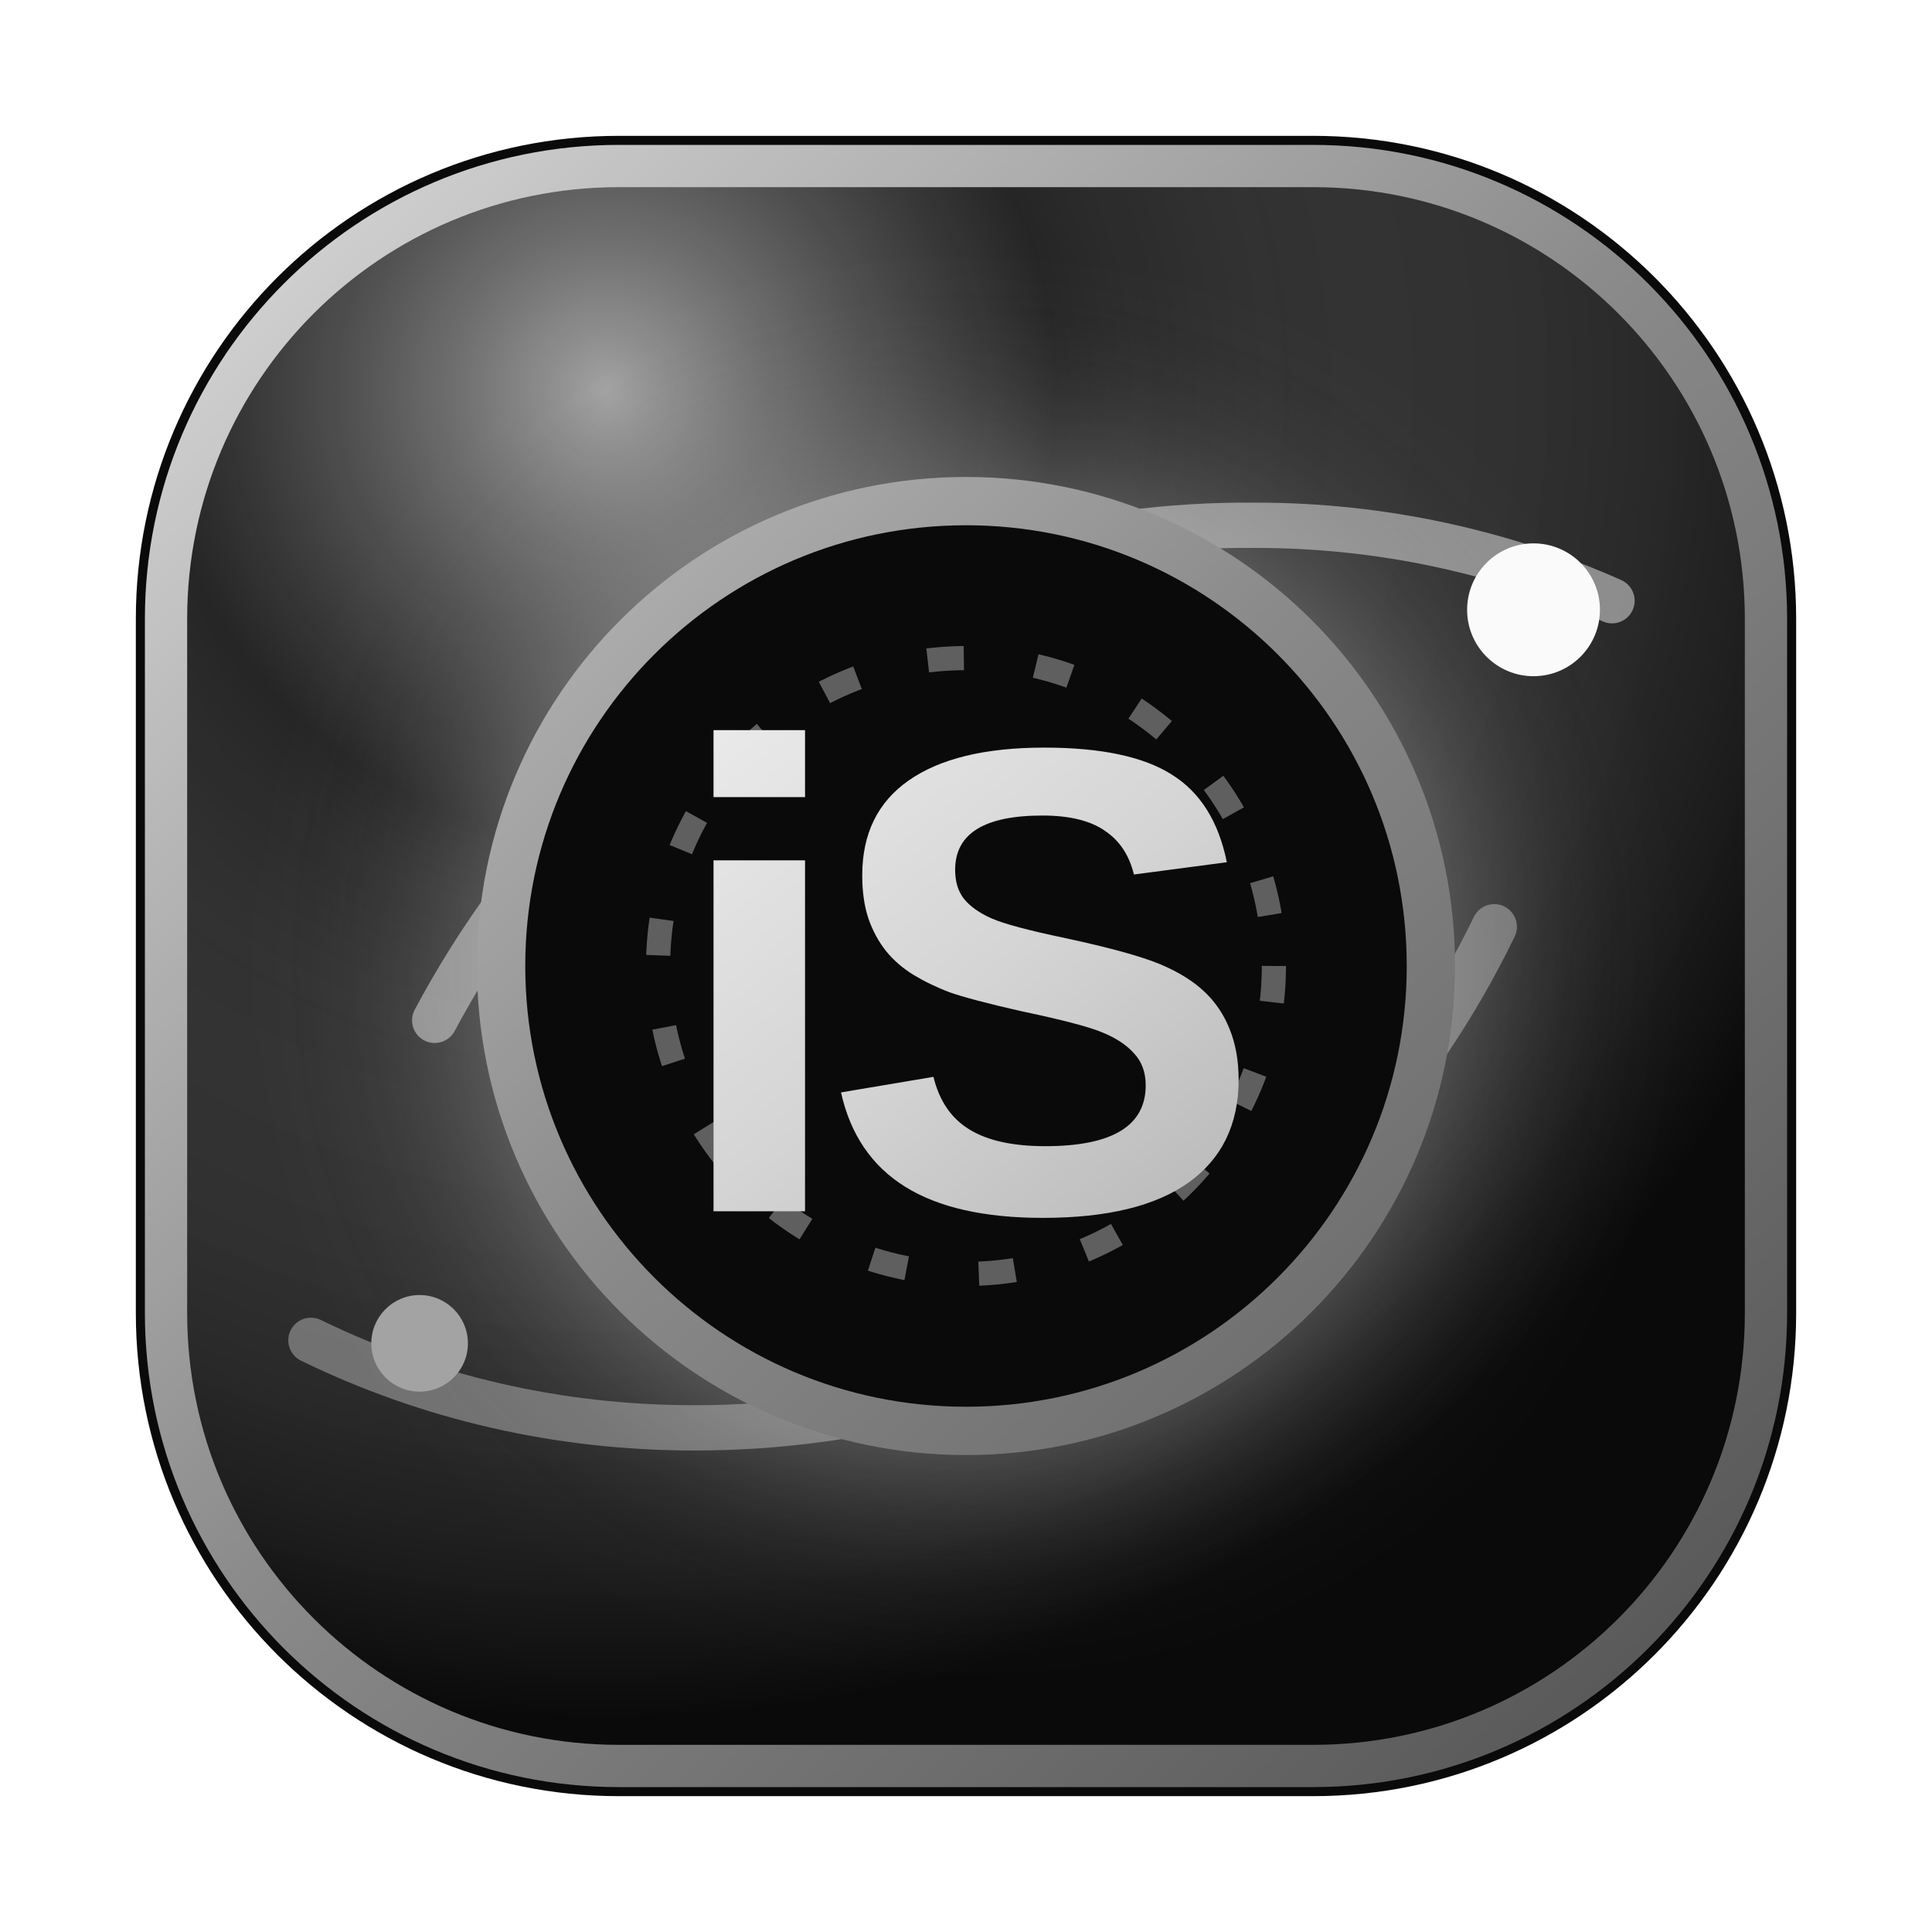
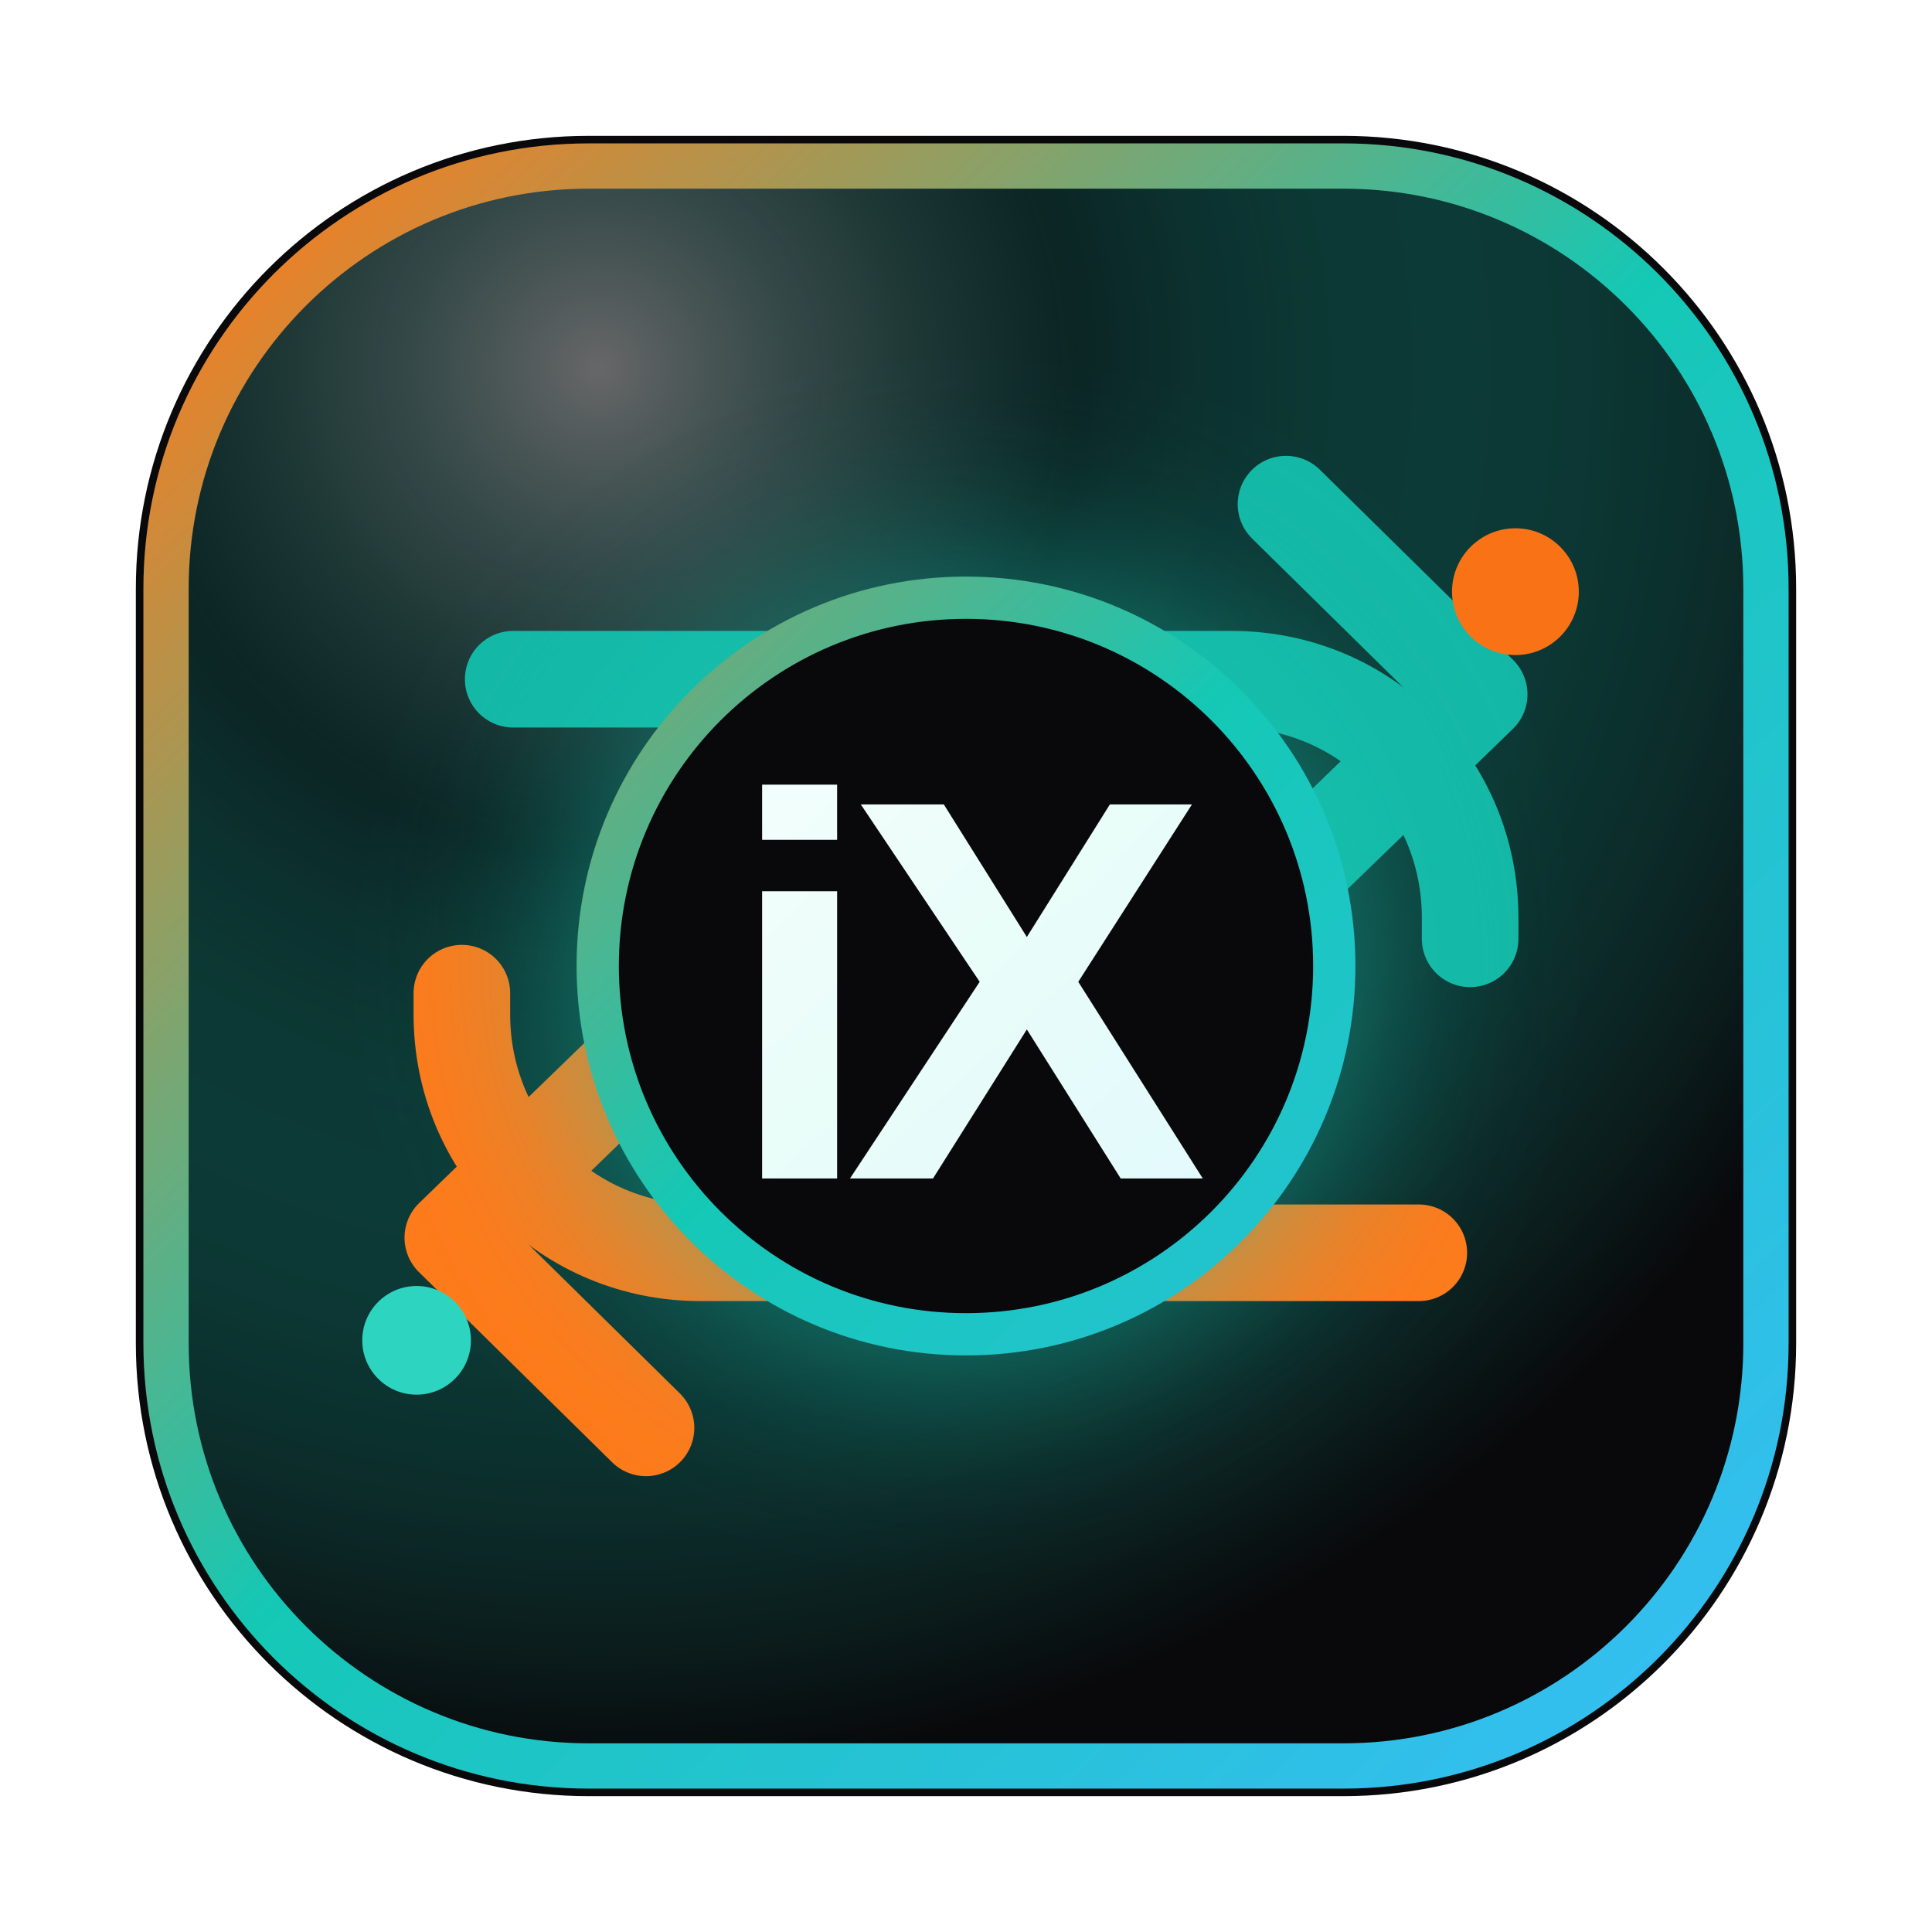
<svg xmlns="http://www.w3.org/2000/svg" width="64" height="64" viewBox="0 0 64 64" role="img" aria-labelledby="title desc">
  <defs>
-     <linearGradient id="tile" x1="8" x2="58" y1="7" y2="59" gradientUnits="userSpaceOnUse">
-       <stop stop-color="#D4D4D4" />
-       <stop offset="0.46" stop-color="#8A8A8A" />
-       <stop offset="1" stop-color="#525252" />
+     <linearGradient id="tile" x1="7" x2="58" y1="6" y2="59" gradientUnits="userSpaceOnUse">
+       <stop stop-color="#FF7A1A" />
+       <stop offset="0.48" stop-color="#15C8B5" />
+       <stop offset="1" stop-color="#38BDF8" />
    </linearGradient>
-     <linearGradient id="core" x1="19" x2="45" y1="16" y2="48" gradientUnits="userSpaceOnUse">
-       <stop stop-color="#FAFAFA" />
-       <stop offset="0.52" stop-color="#D4D4D4" />
-       <stop offset="1" stop-color="#A3A3A3" />
+     <linearGradient id="core" x1="18" x2="47" y1="17" y2="48" gradientUnits="userSpaceOnUse">
+       <stop stop-color="#FFFFFF" />
+       <stop offset="0.48" stop-color="#E9FDF9" />
+       <stop offset="1" stop-color="#DDF7FF" />
    </linearGradient>
-     <radialGradient id="glass" cx="0" cy="0" r="1" gradientTransform="matrix(30 32 -32 30 20 13)" gradientUnits="userSpaceOnUse">
-       <stop stop-color="#FFFFFF" stop-opacity="0.62" />
-       <stop offset="0.34" stop-color="#A3A3A3" stop-opacity="0.18" />
-       <stop offset="1" stop-color="#0A0A0A" stop-opacity="0.84" />
+     <radialGradient id="glass" cx="0" cy="0" r="1" gradientTransform="matrix(32 34 -34 32 20 12)" gradientUnits="userSpaceOnUse">
+       <stop stop-color="#FFFFFF" stop-opacity="0.38" />
+       <stop offset="0.34" stop-color="#14B8A6" stop-opacity="0.16" />
+       <stop offset="1" stop-color="#09090B" stop-opacity="0.92" />
    </radialGradient>
    <filter id="glow" x="-32" y="-32" width="128" height="128" color-interpolation-filters="sRGB">
      <feGaussianBlur stdDeviation="3.4" result="blur" />
-       <feColorMatrix in="blur" type="matrix" values="0 0 0 0 0.85 0 0 0 0 0.85 0 0 0 0 0.85 0 0 0 0.45 0" result="greyGlow" />
+       <feColorMatrix in="blur" type="matrix" values="0 0 0 0 0.10 0 0 0 0 0.80 0 0 0 0 0.72 0 0 0 0.55 0" result="softGlow" />
      <feMerge>
-         <feMergeNode in="greyGlow" />
+         <feMergeNode in="softGlow" />
        <feMergeNode in="SourceGraphic" />
      </feMerge>
    </filter>
  </defs>
-   <rect x="4.5" y="4.5" width="55" height="55" rx="16" fill="#0A0A0A" />
-   <rect x="5.5" y="5.5" width="53" height="53" rx="15" fill="url(#glass)" stroke="url(#tile)" stroke-width="1.4" />
-   <path d="M14.4 33.8c5.5-10.3 15.8-16.5 27.2-16.4 4.2 0 8.2.9 11.8 2.5" fill="none" stroke="#B3B3B3" stroke-width="1.5" stroke-linecap="round" opacity="0.72" />
-   <path d="M49.5 30.7c-5 10.3-15 16.6-26.5 16.6-4.5 0-8.8-1-12.7-2.9" fill="none" stroke="#8A8A8A" stroke-width="1.5" stroke-linecap="round" opacity="0.74" />
+   <rect x="4.5" y="4.5" width="55" height="55" rx="15" fill="#09090B" />
+   <rect x="5.5" y="5.5" width="53" height="53" rx="14" fill="url(#glass)" stroke="url(#tile)" stroke-width="1.5" />
+   <path d="M17 22.5h23.8c4.4 0 7.9 3.5 7.9 7.9v.7" fill="none" stroke="#14B8A6" stroke-width="3.2" stroke-linecap="round" />
+   <path d="M42.6 16.7 49 23l-6.4 6.2" fill="none" stroke="#14B8A6" stroke-width="3.2" stroke-linecap="round" stroke-linejoin="round" />
+   <path d="M47 41.5H23.2c-4.4 0-7.9-3.5-7.9-7.9v-.7" fill="none" stroke="#FF7A1A" stroke-width="3.2" stroke-linecap="round" />
+   <path d="M21.4 47.3 15 41l6.4-6.2" fill="none" stroke="#FF7A1A" stroke-width="3.2" stroke-linecap="round" stroke-linejoin="round" />
  <g filter="url(#glow)">
-     <circle cx="32" cy="32" r="15.4" fill="#0A0A0A" stroke="url(#tile)" stroke-width="1.6" />
-     <circle cx="32" cy="32" r="10.2" fill="none" stroke="#D4D4D4" stroke-width="0.8" opacity="0.42" stroke-dasharray="1.2 2.4" />
-     <text x="32" y="32.5" text-anchor="middle" dominant-baseline="central" font-family="'Segoe UI', system-ui, -apple-system, 'Helvetica Neue', Arial, sans-serif" font-weight="800" font-size="22" letter-spacing="-1" fill="url(#core)">iS</text>
+     <circle cx="32" cy="32" r="12.2" fill="#09090B" stroke="url(#tile)" stroke-width="1.4" />
+     <text x="32" y="32.8" text-anchor="middle" dominant-baseline="central" font-family="'Segoe UI', system-ui, -apple-system, 'Helvetica Neue', Arial, sans-serif" font-weight="900" font-size="18" letter-spacing="-1" fill="url(#core)">iX</text>
  </g>
-   <circle cx="50.8" cy="20.2" r="2.2" fill="#FAFAFA" />
-   <circle cx="13.9" cy="44.5" r="1.6" fill="#A3A3A3" />
+   <circle cx="50.2" cy="19.6" r="2.1" fill="#F97316" />
+   <circle cx="13.8" cy="44.4" r="1.8" fill="#2DD4BF" />
</svg>
